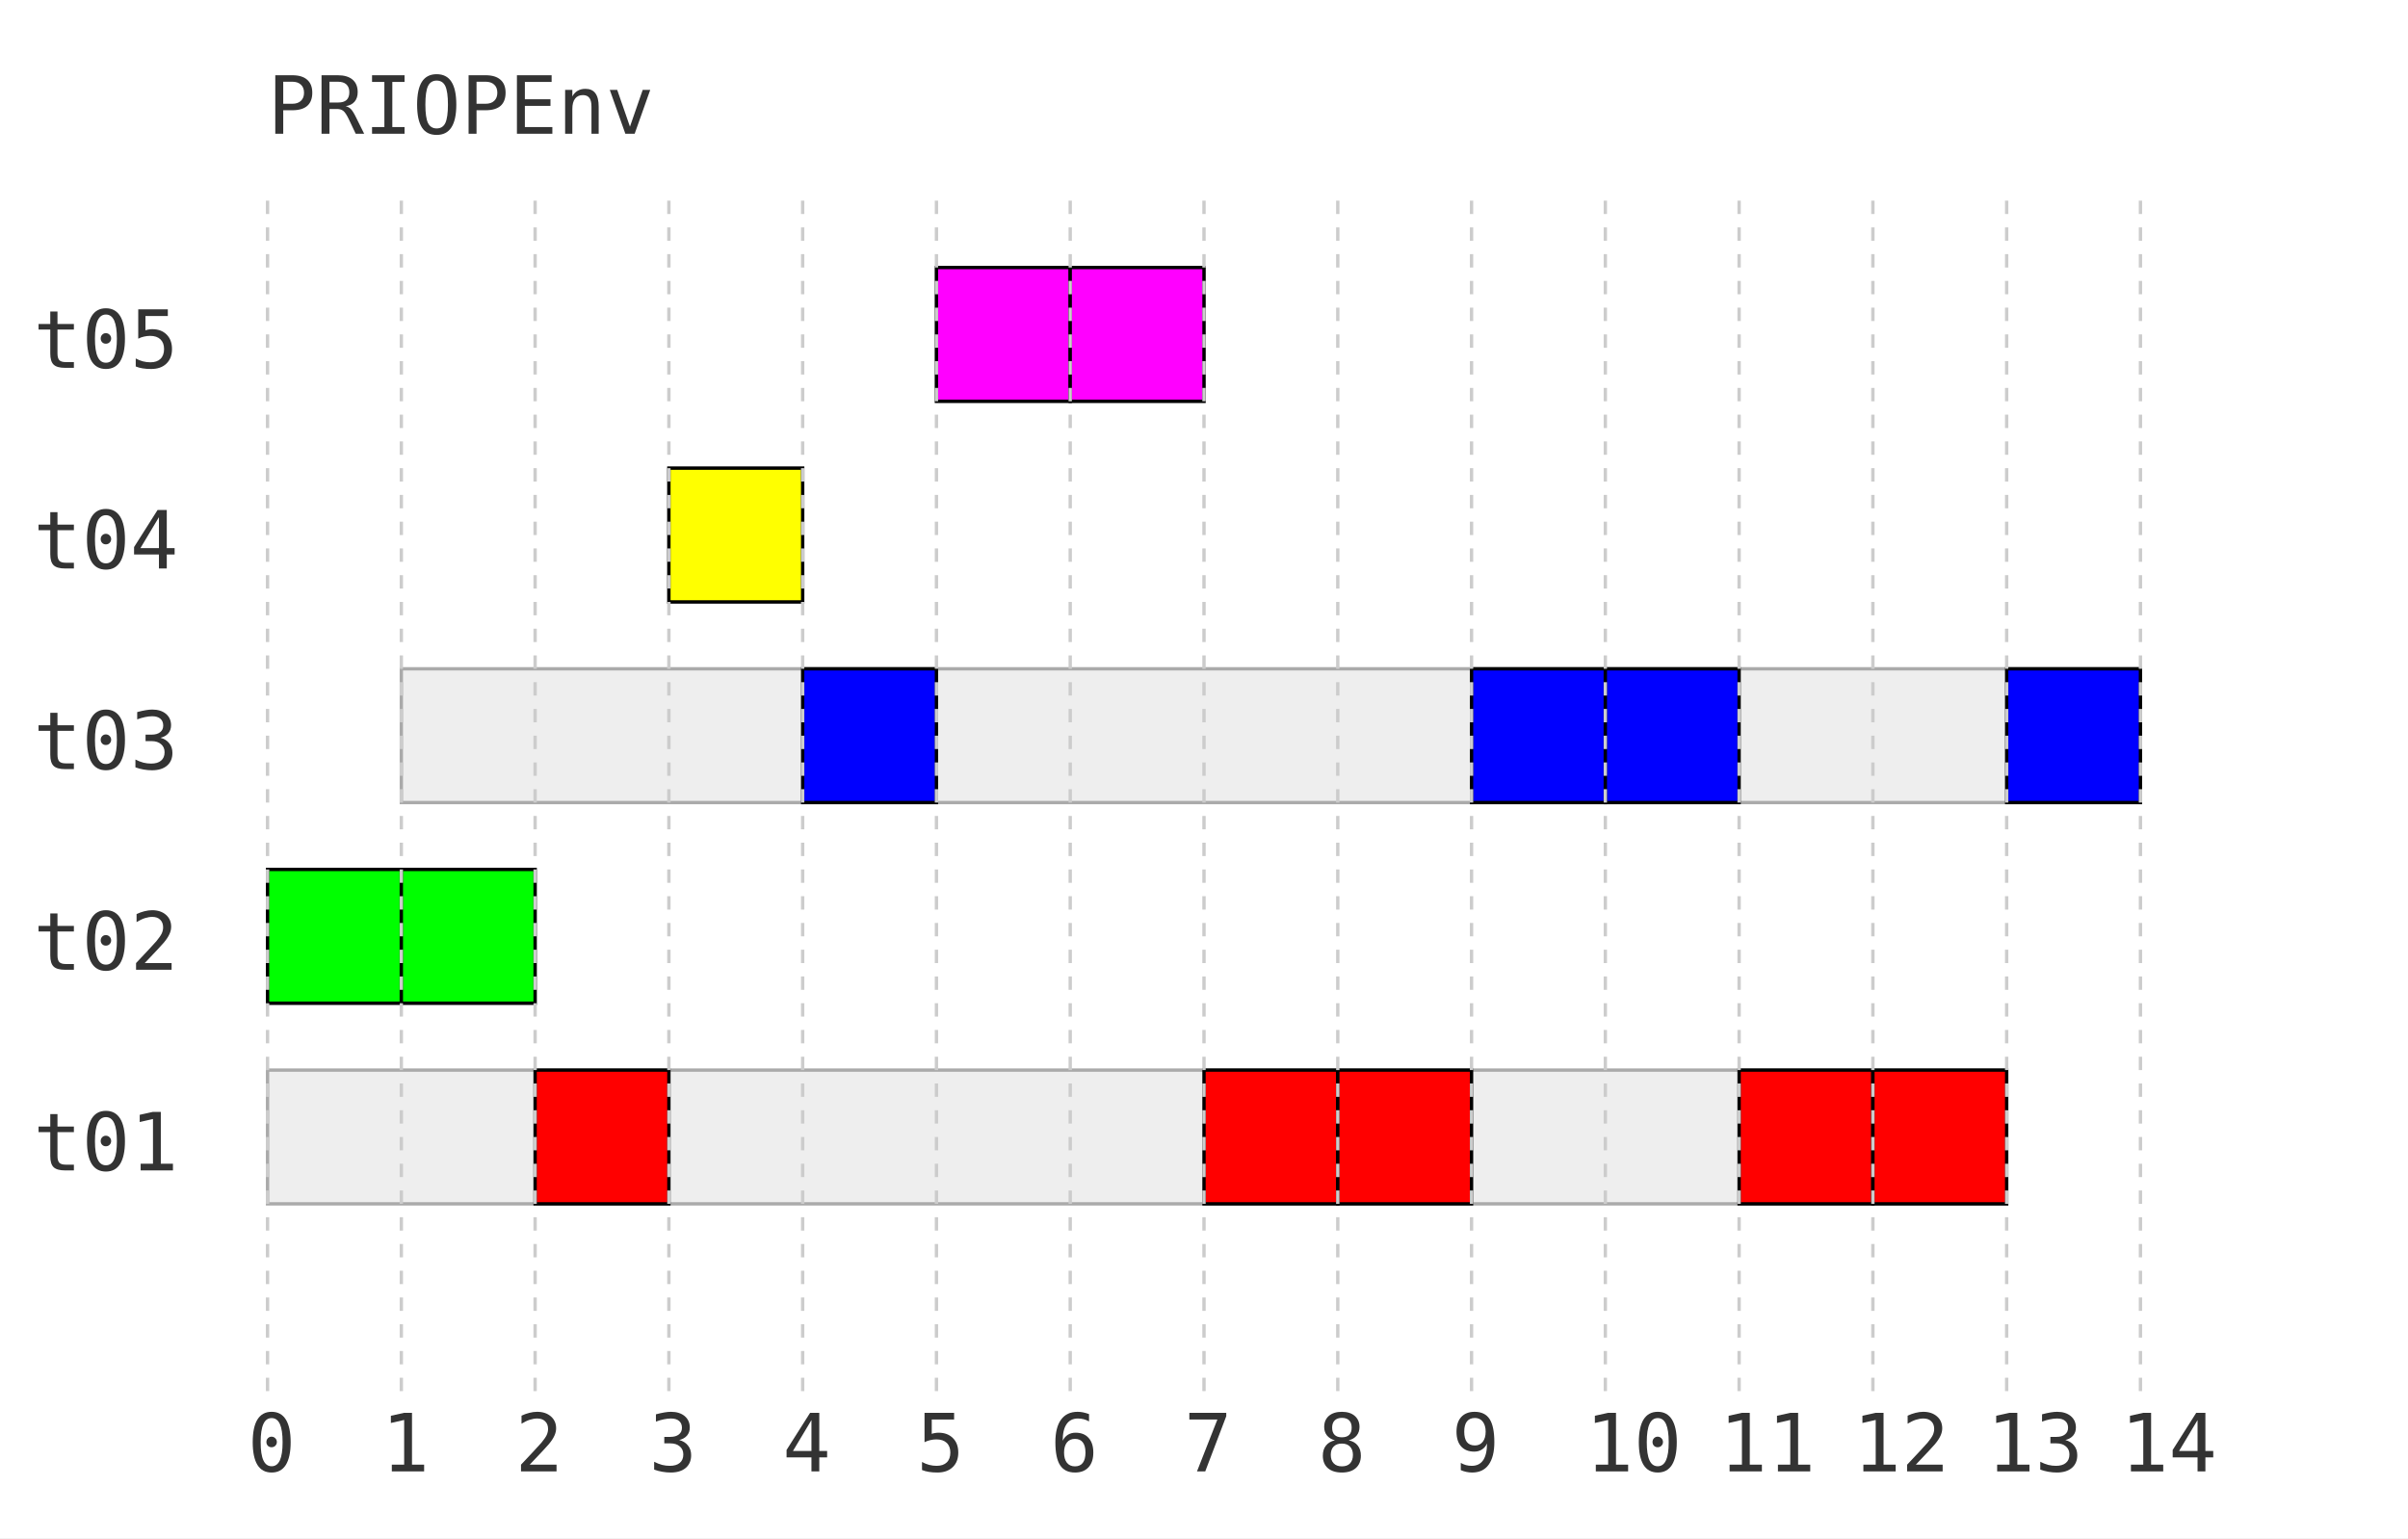
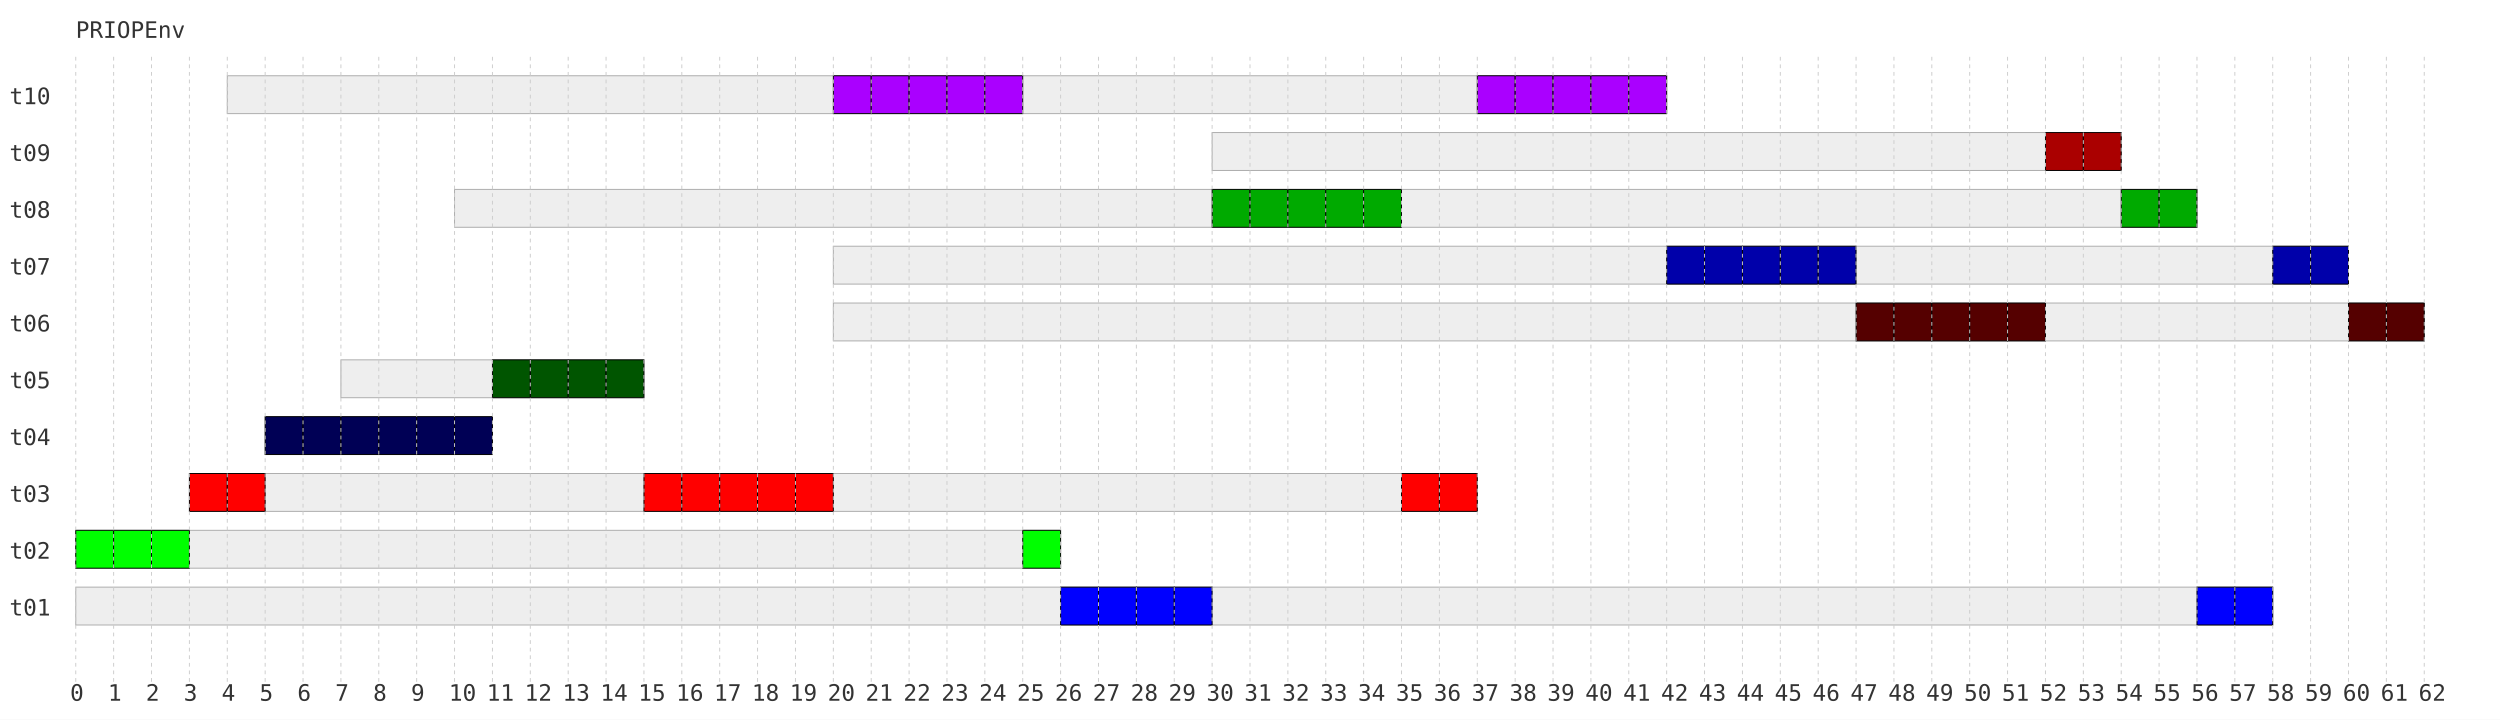
- <svg xmlns="http://www.w3.org/2000/svg" width="360" height="230">
+ <svg xmlns="http://www.w3.org/2000/svg" width="1320" height="380">
  <style>text{font-family:monospace;font-size:12px;fill:#333;}</style>
  <rect width="100%" height="100%" fill="white" />
  <text x="40" y="20" font-size="18" font-family="monospace" fill="#000">PRIOPEnv</text>
-   <text x="5" y="55">t05</text>
-   <rect x="140" y="40" width="40" height="20" fill="#eeeeee" stroke="#aaa" stroke-width="0.5" />
-   <rect x="140" y="40" width="20" height="20" fill="rgb(255,0,255)" stroke="black" stroke-width="0.5" />
-   <rect x="160" y="40" width="20" height="20" fill="rgb(255,0,255)" stroke="black" stroke-width="0.5" />
-   <text x="5" y="85">t04</text>
-   <rect x="100" y="70" width="20" height="20" fill="#eeeeee" stroke="#aaa" stroke-width="0.5" />
-   <rect x="100" y="70" width="20" height="20" fill="rgb(255,255,0)" stroke="black" stroke-width="0.5" />
-   <text x="5" y="115">t03</text>
-   <rect x="60" y="100" width="260" height="20" fill="#eeeeee" stroke="#aaa" stroke-width="0.5" />
-   <rect x="120" y="100" width="20" height="20" fill="rgb(0,0,255)" stroke="black" stroke-width="0.5" />
-   <rect x="220" y="100" width="20" height="20" fill="rgb(0,0,255)" stroke="black" stroke-width="0.5" />
-   <rect x="240" y="100" width="20" height="20" fill="rgb(0,0,255)" stroke="black" stroke-width="0.5" />
-   <rect x="300" y="100" width="20" height="20" fill="rgb(0,0,255)" stroke="black" stroke-width="0.5" />
-   <text x="5" y="145">t02</text>
-   <rect x="40" y="130" width="40" height="20" fill="#eeeeee" stroke="#aaa" stroke-width="0.5" />
-   <rect x="40" y="130" width="20" height="20" fill="rgb(0,255,0)" stroke="black" stroke-width="0.5" />
-   <rect x="60" y="130" width="20" height="20" fill="rgb(0,255,0)" stroke="black" stroke-width="0.5" />
-   <text x="5" y="175">t01</text>
-   <rect x="40" y="160" width="260" height="20" fill="#eeeeee" stroke="#aaa" stroke-width="0.5" />
-   <rect x="80" y="160" width="20" height="20" fill="rgb(255,0,0)" stroke="black" stroke-width="0.5" />
-   <rect x="180" y="160" width="20" height="20" fill="rgb(255,0,0)" stroke="black" stroke-width="0.5" />
-   <rect x="200" y="160" width="20" height="20" fill="rgb(255,0,0)" stroke="black" stroke-width="0.5" />
-   <rect x="260" y="160" width="20" height="20" fill="rgb(255,0,0)" stroke="black" stroke-width="0.5" />
-   <rect x="280" y="160" width="20" height="20" fill="rgb(255,0,0)" stroke="black" stroke-width="0.5" />
+   <text x="5" y="55">t10</text>
+   <rect x="120" y="40" width="760" height="20" fill="#eeeeee" stroke="#aaa" stroke-width="0.5" />
+   <rect x="440" y="40" width="20" height="20" fill="rgb(170,0,255)" stroke="black" stroke-width="0.5" />
+   <rect x="460" y="40" width="20" height="20" fill="rgb(170,0,255)" stroke="black" stroke-width="0.5" />
+   <rect x="480" y="40" width="20" height="20" fill="rgb(170,0,255)" stroke="black" stroke-width="0.5" />
+   <rect x="500" y="40" width="20" height="20" fill="rgb(170,0,255)" stroke="black" stroke-width="0.5" />
+   <rect x="520" y="40" width="20" height="20" fill="rgb(170,0,255)" stroke="black" stroke-width="0.5" />
+   <rect x="780" y="40" width="20" height="20" fill="rgb(170,0,255)" stroke="black" stroke-width="0.5" />
+   <rect x="800" y="40" width="20" height="20" fill="rgb(170,0,255)" stroke="black" stroke-width="0.5" />
+   <rect x="820" y="40" width="20" height="20" fill="rgb(170,0,255)" stroke="black" stroke-width="0.5" />
+   <rect x="840" y="40" width="20" height="20" fill="rgb(170,0,255)" stroke="black" stroke-width="0.5" />
+   <rect x="860" y="40" width="20" height="20" fill="rgb(170,0,255)" stroke="black" stroke-width="0.5" />
+   <text x="5" y="85">t09</text>
+   <rect x="640" y="70" width="480" height="20" fill="#eeeeee" stroke="#aaa" stroke-width="0.5" />
+   <rect x="1080" y="70" width="20" height="20" fill="rgb(170,0,0)" stroke="black" stroke-width="0.5" />
+   <rect x="1100" y="70" width="20" height="20" fill="rgb(170,0,0)" stroke="black" stroke-width="0.5" />
+   <text x="5" y="115">t08</text>
+   <rect x="240" y="100" width="920" height="20" fill="#eeeeee" stroke="#aaa" stroke-width="0.5" />
+   <rect x="640" y="100" width="20" height="20" fill="rgb(0,170,0)" stroke="black" stroke-width="0.5" />
+   <rect x="660" y="100" width="20" height="20" fill="rgb(0,170,0)" stroke="black" stroke-width="0.5" />
+   <rect x="680" y="100" width="20" height="20" fill="rgb(0,170,0)" stroke="black" stroke-width="0.5" />
+   <rect x="700" y="100" width="20" height="20" fill="rgb(0,170,0)" stroke="black" stroke-width="0.5" />
+   <rect x="720" y="100" width="20" height="20" fill="rgb(0,170,0)" stroke="black" stroke-width="0.5" />
+   <rect x="1120" y="100" width="20" height="20" fill="rgb(0,170,0)" stroke="black" stroke-width="0.5" />
+   <rect x="1140" y="100" width="20" height="20" fill="rgb(0,170,0)" stroke="black" stroke-width="0.5" />
+   <text x="5" y="145">t07</text>
+   <rect x="440" y="130" width="800" height="20" fill="#eeeeee" stroke="#aaa" stroke-width="0.5" />
+   <rect x="880" y="130" width="20" height="20" fill="rgb(0,0,170)" stroke="black" stroke-width="0.5" />
+   <rect x="900" y="130" width="20" height="20" fill="rgb(0,0,170)" stroke="black" stroke-width="0.5" />
+   <rect x="920" y="130" width="20" height="20" fill="rgb(0,0,170)" stroke="black" stroke-width="0.5" />
+   <rect x="940" y="130" width="20" height="20" fill="rgb(0,0,170)" stroke="black" stroke-width="0.5" />
+   <rect x="960" y="130" width="20" height="20" fill="rgb(0,0,170)" stroke="black" stroke-width="0.5" />
+   <rect x="1200" y="130" width="20" height="20" fill="rgb(0,0,170)" stroke="black" stroke-width="0.5" />
+   <rect x="1220" y="130" width="20" height="20" fill="rgb(0,0,170)" stroke="black" stroke-width="0.5" />
+   <text x="5" y="175">t06</text>
+   <rect x="440" y="160" width="840" height="20" fill="#eeeeee" stroke="#aaa" stroke-width="0.5" />
+   <rect x="980" y="160" width="20" height="20" fill="rgb(85,0,0)" stroke="black" stroke-width="0.5" />
+   <rect x="1000" y="160" width="20" height="20" fill="rgb(85,0,0)" stroke="black" stroke-width="0.5" />
+   <rect x="1020" y="160" width="20" height="20" fill="rgb(85,0,0)" stroke="black" stroke-width="0.5" />
+   <rect x="1040" y="160" width="20" height="20" fill="rgb(85,0,0)" stroke="black" stroke-width="0.5" />
+   <rect x="1060" y="160" width="20" height="20" fill="rgb(85,0,0)" stroke="black" stroke-width="0.5" />
+   <rect x="1240" y="160" width="20" height="20" fill="rgb(85,0,0)" stroke="black" stroke-width="0.5" />
+   <rect x="1260" y="160" width="20" height="20" fill="rgb(85,0,0)" stroke="black" stroke-width="0.5" />
+   <text x="5" y="205">t05</text>
+   <rect x="180" y="190" width="160" height="20" fill="#eeeeee" stroke="#aaa" stroke-width="0.5" />
+   <rect x="260" y="190" width="20" height="20" fill="rgb(0,85,0)" stroke="black" stroke-width="0.5" />
+   <rect x="280" y="190" width="20" height="20" fill="rgb(0,85,0)" stroke="black" stroke-width="0.5" />
+   <rect x="300" y="190" width="20" height="20" fill="rgb(0,85,0)" stroke="black" stroke-width="0.5" />
+   <rect x="320" y="190" width="20" height="20" fill="rgb(0,85,0)" stroke="black" stroke-width="0.5" />
+   <text x="5" y="235">t04</text>
+   <rect x="140" y="220" width="120" height="20" fill="#eeeeee" stroke="#aaa" stroke-width="0.5" />
+   <rect x="140" y="220" width="20" height="20" fill="rgb(0,0,85)" stroke="black" stroke-width="0.5" />
+   <rect x="160" y="220" width="20" height="20" fill="rgb(0,0,85)" stroke="black" stroke-width="0.5" />
+   <rect x="180" y="220" width="20" height="20" fill="rgb(0,0,85)" stroke="black" stroke-width="0.5" />
+   <rect x="200" y="220" width="20" height="20" fill="rgb(0,0,85)" stroke="black" stroke-width="0.5" />
+   <rect x="220" y="220" width="20" height="20" fill="rgb(0,0,85)" stroke="black" stroke-width="0.5" />
+   <rect x="240" y="220" width="20" height="20" fill="rgb(0,0,85)" stroke="black" stroke-width="0.5" />
+   <text x="5" y="265">t03</text>
+   <rect x="100" y="250" width="680" height="20" fill="#eeeeee" stroke="#aaa" stroke-width="0.5" />
+   <rect x="100" y="250" width="20" height="20" fill="rgb(255,0,0)" stroke="black" stroke-width="0.5" />
+   <rect x="120" y="250" width="20" height="20" fill="rgb(255,0,0)" stroke="black" stroke-width="0.5" />
+   <rect x="340" y="250" width="20" height="20" fill="rgb(255,0,0)" stroke="black" stroke-width="0.5" />
+   <rect x="360" y="250" width="20" height="20" fill="rgb(255,0,0)" stroke="black" stroke-width="0.5" />
+   <rect x="380" y="250" width="20" height="20" fill="rgb(255,0,0)" stroke="black" stroke-width="0.5" />
+   <rect x="400" y="250" width="20" height="20" fill="rgb(255,0,0)" stroke="black" stroke-width="0.5" />
+   <rect x="420" y="250" width="20" height="20" fill="rgb(255,0,0)" stroke="black" stroke-width="0.5" />
+   <rect x="740" y="250" width="20" height="20" fill="rgb(255,0,0)" stroke="black" stroke-width="0.5" />
+   <rect x="760" y="250" width="20" height="20" fill="rgb(255,0,0)" stroke="black" stroke-width="0.5" />
+   <text x="5" y="295">t02</text>
+   <rect x="40" y="280" width="520" height="20" fill="#eeeeee" stroke="#aaa" stroke-width="0.5" />
+   <rect x="40" y="280" width="20" height="20" fill="rgb(0,255,0)" stroke="black" stroke-width="0.5" />
+   <rect x="60" y="280" width="20" height="20" fill="rgb(0,255,0)" stroke="black" stroke-width="0.5" />
+   <rect x="80" y="280" width="20" height="20" fill="rgb(0,255,0)" stroke="black" stroke-width="0.5" />
+   <rect x="540" y="280" width="20" height="20" fill="rgb(0,255,0)" stroke="black" stroke-width="0.5" />
+   <text x="5" y="325">t01</text>
+   <rect x="40" y="310" width="1160" height="20" fill="#eeeeee" stroke="#aaa" stroke-width="0.5" />
+   <rect x="560" y="310" width="20" height="20" fill="rgb(0,0,255)" stroke="black" stroke-width="0.5" />
+   <rect x="580" y="310" width="20" height="20" fill="rgb(0,0,255)" stroke="black" stroke-width="0.5" />
+   <rect x="600" y="310" width="20" height="20" fill="rgb(0,0,255)" stroke="black" stroke-width="0.5" />
+   <rect x="620" y="310" width="20" height="20" fill="rgb(0,0,255)" stroke="black" stroke-width="0.5" />
+   <rect x="1160" y="310" width="20" height="20" fill="rgb(0,0,255)" stroke="black" stroke-width="0.5" />
+   <rect x="1180" y="310" width="20" height="20" fill="rgb(0,0,255)" stroke="black" stroke-width="0.5" />
  <g font-size="8" fill="#555">
-     <line x1="40" y1="30" x2="40" y2="210" stroke="#ccc" stroke-width="0.5" stroke-dasharray="2,2" />
-     <text x="37" y="220">0</text>
-     <line x1="60" y1="30" x2="60" y2="210" stroke="#ccc" stroke-width="0.5" stroke-dasharray="2,2" />
-     <text x="57" y="220">1</text>
-     <line x1="80" y1="30" x2="80" y2="210" stroke="#ccc" stroke-width="0.5" stroke-dasharray="2,2" />
-     <text x="77" y="220">2</text>
-     <line x1="100" y1="30" x2="100" y2="210" stroke="#ccc" stroke-width="0.5" stroke-dasharray="2,2" />
-     <text x="97" y="220">3</text>
-     <line x1="120" y1="30" x2="120" y2="210" stroke="#ccc" stroke-width="0.5" stroke-dasharray="2,2" />
-     <text x="117" y="220">4</text>
-     <line x1="140" y1="30" x2="140" y2="210" stroke="#ccc" stroke-width="0.5" stroke-dasharray="2,2" />
-     <text x="137" y="220">5</text>
-     <line x1="160" y1="30" x2="160" y2="210" stroke="#ccc" stroke-width="0.5" stroke-dasharray="2,2" />
-     <text x="157" y="220">6</text>
-     <line x1="180" y1="30" x2="180" y2="210" stroke="#ccc" stroke-width="0.5" stroke-dasharray="2,2" />
-     <text x="177" y="220">7</text>
-     <line x1="200" y1="30" x2="200" y2="210" stroke="#ccc" stroke-width="0.5" stroke-dasharray="2,2" />
-     <text x="197" y="220">8</text>
-     <line x1="220" y1="30" x2="220" y2="210" stroke="#ccc" stroke-width="0.5" stroke-dasharray="2,2" />
-     <text x="217" y="220">9</text>
-     <line x1="240" y1="30" x2="240" y2="210" stroke="#ccc" stroke-width="0.5" stroke-dasharray="2,2" />
-     <text x="237" y="220">10</text>
-     <line x1="260" y1="30" x2="260" y2="210" stroke="#ccc" stroke-width="0.5" stroke-dasharray="2,2" />
-     <text x="257" y="220">11</text>
-     <line x1="280" y1="30" x2="280" y2="210" stroke="#ccc" stroke-width="0.5" stroke-dasharray="2,2" />
-     <text x="277" y="220">12</text>
-     <line x1="300" y1="30" x2="300" y2="210" stroke="#ccc" stroke-width="0.5" stroke-dasharray="2,2" />
-     <text x="297" y="220">13</text>
-     <line x1="320" y1="30" x2="320" y2="210" stroke="#ccc" stroke-width="0.5" stroke-dasharray="2,2" />
-     <text x="317" y="220">14</text>
+     <line x1="40" y1="30" x2="40" y2="360" stroke="#ccc" stroke-width="0.5" stroke-dasharray="2,2" />
+     <text x="37" y="370">0</text>
+     <line x1="60" y1="30" x2="60" y2="360" stroke="#ccc" stroke-width="0.5" stroke-dasharray="2,2" />
+     <text x="57" y="370">1</text>
+     <line x1="80" y1="30" x2="80" y2="360" stroke="#ccc" stroke-width="0.5" stroke-dasharray="2,2" />
+     <text x="77" y="370">2</text>
+     <line x1="100" y1="30" x2="100" y2="360" stroke="#ccc" stroke-width="0.5" stroke-dasharray="2,2" />
+     <text x="97" y="370">3</text>
+     <line x1="120" y1="30" x2="120" y2="360" stroke="#ccc" stroke-width="0.5" stroke-dasharray="2,2" />
+     <text x="117" y="370">4</text>
+     <line x1="140" y1="30" x2="140" y2="360" stroke="#ccc" stroke-width="0.5" stroke-dasharray="2,2" />
+     <text x="137" y="370">5</text>
+     <line x1="160" y1="30" x2="160" y2="360" stroke="#ccc" stroke-width="0.5" stroke-dasharray="2,2" />
+     <text x="157" y="370">6</text>
+     <line x1="180" y1="30" x2="180" y2="360" stroke="#ccc" stroke-width="0.5" stroke-dasharray="2,2" />
+     <text x="177" y="370">7</text>
+     <line x1="200" y1="30" x2="200" y2="360" stroke="#ccc" stroke-width="0.5" stroke-dasharray="2,2" />
+     <text x="197" y="370">8</text>
+     <line x1="220" y1="30" x2="220" y2="360" stroke="#ccc" stroke-width="0.5" stroke-dasharray="2,2" />
+     <text x="217" y="370">9</text>
+     <line x1="240" y1="30" x2="240" y2="360" stroke="#ccc" stroke-width="0.5" stroke-dasharray="2,2" />
+     <text x="237" y="370">10</text>
+     <line x1="260" y1="30" x2="260" y2="360" stroke="#ccc" stroke-width="0.5" stroke-dasharray="2,2" />
+     <text x="257" y="370">11</text>
+     <line x1="280" y1="30" x2="280" y2="360" stroke="#ccc" stroke-width="0.5" stroke-dasharray="2,2" />
+     <text x="277" y="370">12</text>
+     <line x1="300" y1="30" x2="300" y2="360" stroke="#ccc" stroke-width="0.5" stroke-dasharray="2,2" />
+     <text x="297" y="370">13</text>
+     <line x1="320" y1="30" x2="320" y2="360" stroke="#ccc" stroke-width="0.5" stroke-dasharray="2,2" />
+     <text x="317" y="370">14</text>
+     <line x1="340" y1="30" x2="340" y2="360" stroke="#ccc" stroke-width="0.5" stroke-dasharray="2,2" />
+     <text x="337" y="370">15</text>
+     <line x1="360" y1="30" x2="360" y2="360" stroke="#ccc" stroke-width="0.5" stroke-dasharray="2,2" />
+     <text x="357" y="370">16</text>
+     <line x1="380" y1="30" x2="380" y2="360" stroke="#ccc" stroke-width="0.5" stroke-dasharray="2,2" />
+     <text x="377" y="370">17</text>
+     <line x1="400" y1="30" x2="400" y2="360" stroke="#ccc" stroke-width="0.5" stroke-dasharray="2,2" />
+     <text x="397" y="370">18</text>
+     <line x1="420" y1="30" x2="420" y2="360" stroke="#ccc" stroke-width="0.5" stroke-dasharray="2,2" />
+     <text x="417" y="370">19</text>
+     <line x1="440" y1="30" x2="440" y2="360" stroke="#ccc" stroke-width="0.5" stroke-dasharray="2,2" />
+     <text x="437" y="370">20</text>
+     <line x1="460" y1="30" x2="460" y2="360" stroke="#ccc" stroke-width="0.5" stroke-dasharray="2,2" />
+     <text x="457" y="370">21</text>
+     <line x1="480" y1="30" x2="480" y2="360" stroke="#ccc" stroke-width="0.5" stroke-dasharray="2,2" />
+     <text x="477" y="370">22</text>
+     <line x1="500" y1="30" x2="500" y2="360" stroke="#ccc" stroke-width="0.5" stroke-dasharray="2,2" />
+     <text x="497" y="370">23</text>
+     <line x1="520" y1="30" x2="520" y2="360" stroke="#ccc" stroke-width="0.5" stroke-dasharray="2,2" />
+     <text x="517" y="370">24</text>
+     <line x1="540" y1="30" x2="540" y2="360" stroke="#ccc" stroke-width="0.5" stroke-dasharray="2,2" />
+     <text x="537" y="370">25</text>
+     <line x1="560" y1="30" x2="560" y2="360" stroke="#ccc" stroke-width="0.5" stroke-dasharray="2,2" />
+     <text x="557" y="370">26</text>
+     <line x1="580" y1="30" x2="580" y2="360" stroke="#ccc" stroke-width="0.5" stroke-dasharray="2,2" />
+     <text x="577" y="370">27</text>
+     <line x1="600" y1="30" x2="600" y2="360" stroke="#ccc" stroke-width="0.5" stroke-dasharray="2,2" />
+     <text x="597" y="370">28</text>
+     <line x1="620" y1="30" x2="620" y2="360" stroke="#ccc" stroke-width="0.5" stroke-dasharray="2,2" />
+     <text x="617" y="370">29</text>
+     <line x1="640" y1="30" x2="640" y2="360" stroke="#ccc" stroke-width="0.5" stroke-dasharray="2,2" />
+     <text x="637" y="370">30</text>
+     <line x1="660" y1="30" x2="660" y2="360" stroke="#ccc" stroke-width="0.5" stroke-dasharray="2,2" />
+     <text x="657" y="370">31</text>
+     <line x1="680" y1="30" x2="680" y2="360" stroke="#ccc" stroke-width="0.5" stroke-dasharray="2,2" />
+     <text x="677" y="370">32</text>
+     <line x1="700" y1="30" x2="700" y2="360" stroke="#ccc" stroke-width="0.5" stroke-dasharray="2,2" />
+     <text x="697" y="370">33</text>
+     <line x1="720" y1="30" x2="720" y2="360" stroke="#ccc" stroke-width="0.5" stroke-dasharray="2,2" />
+     <text x="717" y="370">34</text>
+     <line x1="740" y1="30" x2="740" y2="360" stroke="#ccc" stroke-width="0.5" stroke-dasharray="2,2" />
+     <text x="737" y="370">35</text>
+     <line x1="760" y1="30" x2="760" y2="360" stroke="#ccc" stroke-width="0.5" stroke-dasharray="2,2" />
+     <text x="757" y="370">36</text>
+     <line x1="780" y1="30" x2="780" y2="360" stroke="#ccc" stroke-width="0.5" stroke-dasharray="2,2" />
+     <text x="777" y="370">37</text>
+     <line x1="800" y1="30" x2="800" y2="360" stroke="#ccc" stroke-width="0.5" stroke-dasharray="2,2" />
+     <text x="797" y="370">38</text>
+     <line x1="820" y1="30" x2="820" y2="360" stroke="#ccc" stroke-width="0.5" stroke-dasharray="2,2" />
+     <text x="817" y="370">39</text>
+     <line x1="840" y1="30" x2="840" y2="360" stroke="#ccc" stroke-width="0.5" stroke-dasharray="2,2" />
+     <text x="837" y="370">40</text>
+     <line x1="860" y1="30" x2="860" y2="360" stroke="#ccc" stroke-width="0.5" stroke-dasharray="2,2" />
+     <text x="857" y="370">41</text>
+     <line x1="880" y1="30" x2="880" y2="360" stroke="#ccc" stroke-width="0.5" stroke-dasharray="2,2" />
+     <text x="877" y="370">42</text>
+     <line x1="900" y1="30" x2="900" y2="360" stroke="#ccc" stroke-width="0.5" stroke-dasharray="2,2" />
+     <text x="897" y="370">43</text>
+     <line x1="920" y1="30" x2="920" y2="360" stroke="#ccc" stroke-width="0.5" stroke-dasharray="2,2" />
+     <text x="917" y="370">44</text>
+     <line x1="940" y1="30" x2="940" y2="360" stroke="#ccc" stroke-width="0.5" stroke-dasharray="2,2" />
+     <text x="937" y="370">45</text>
+     <line x1="960" y1="30" x2="960" y2="360" stroke="#ccc" stroke-width="0.5" stroke-dasharray="2,2" />
+     <text x="957" y="370">46</text>
+     <line x1="980" y1="30" x2="980" y2="360" stroke="#ccc" stroke-width="0.5" stroke-dasharray="2,2" />
+     <text x="977" y="370">47</text>
+     <line x1="1000" y1="30" x2="1000" y2="360" stroke="#ccc" stroke-width="0.5" stroke-dasharray="2,2" />
+     <text x="997" y="370">48</text>
+     <line x1="1020" y1="30" x2="1020" y2="360" stroke="#ccc" stroke-width="0.5" stroke-dasharray="2,2" />
+     <text x="1017" y="370">49</text>
+     <line x1="1040" y1="30" x2="1040" y2="360" stroke="#ccc" stroke-width="0.5" stroke-dasharray="2,2" />
+     <text x="1037" y="370">50</text>
+     <line x1="1060" y1="30" x2="1060" y2="360" stroke="#ccc" stroke-width="0.5" stroke-dasharray="2,2" />
+     <text x="1057" y="370">51</text>
+     <line x1="1080" y1="30" x2="1080" y2="360" stroke="#ccc" stroke-width="0.5" stroke-dasharray="2,2" />
+     <text x="1077" y="370">52</text>
+     <line x1="1100" y1="30" x2="1100" y2="360" stroke="#ccc" stroke-width="0.5" stroke-dasharray="2,2" />
+     <text x="1097" y="370">53</text>
+     <line x1="1120" y1="30" x2="1120" y2="360" stroke="#ccc" stroke-width="0.5" stroke-dasharray="2,2" />
+     <text x="1117" y="370">54</text>
+     <line x1="1140" y1="30" x2="1140" y2="360" stroke="#ccc" stroke-width="0.5" stroke-dasharray="2,2" />
+     <text x="1137" y="370">55</text>
+     <line x1="1160" y1="30" x2="1160" y2="360" stroke="#ccc" stroke-width="0.5" stroke-dasharray="2,2" />
+     <text x="1157" y="370">56</text>
+     <line x1="1180" y1="30" x2="1180" y2="360" stroke="#ccc" stroke-width="0.5" stroke-dasharray="2,2" />
+     <text x="1177" y="370">57</text>
+     <line x1="1200" y1="30" x2="1200" y2="360" stroke="#ccc" stroke-width="0.5" stroke-dasharray="2,2" />
+     <text x="1197" y="370">58</text>
+     <line x1="1220" y1="30" x2="1220" y2="360" stroke="#ccc" stroke-width="0.5" stroke-dasharray="2,2" />
+     <text x="1217" y="370">59</text>
+     <line x1="1240" y1="30" x2="1240" y2="360" stroke="#ccc" stroke-width="0.5" stroke-dasharray="2,2" />
+     <text x="1237" y="370">60</text>
+     <line x1="1260" y1="30" x2="1260" y2="360" stroke="#ccc" stroke-width="0.5" stroke-dasharray="2,2" />
+     <text x="1257" y="370">61</text>
+     <line x1="1280" y1="30" x2="1280" y2="360" stroke="#ccc" stroke-width="0.5" stroke-dasharray="2,2" />
+     <text x="1277" y="370">62</text>
  </g>
</svg>
